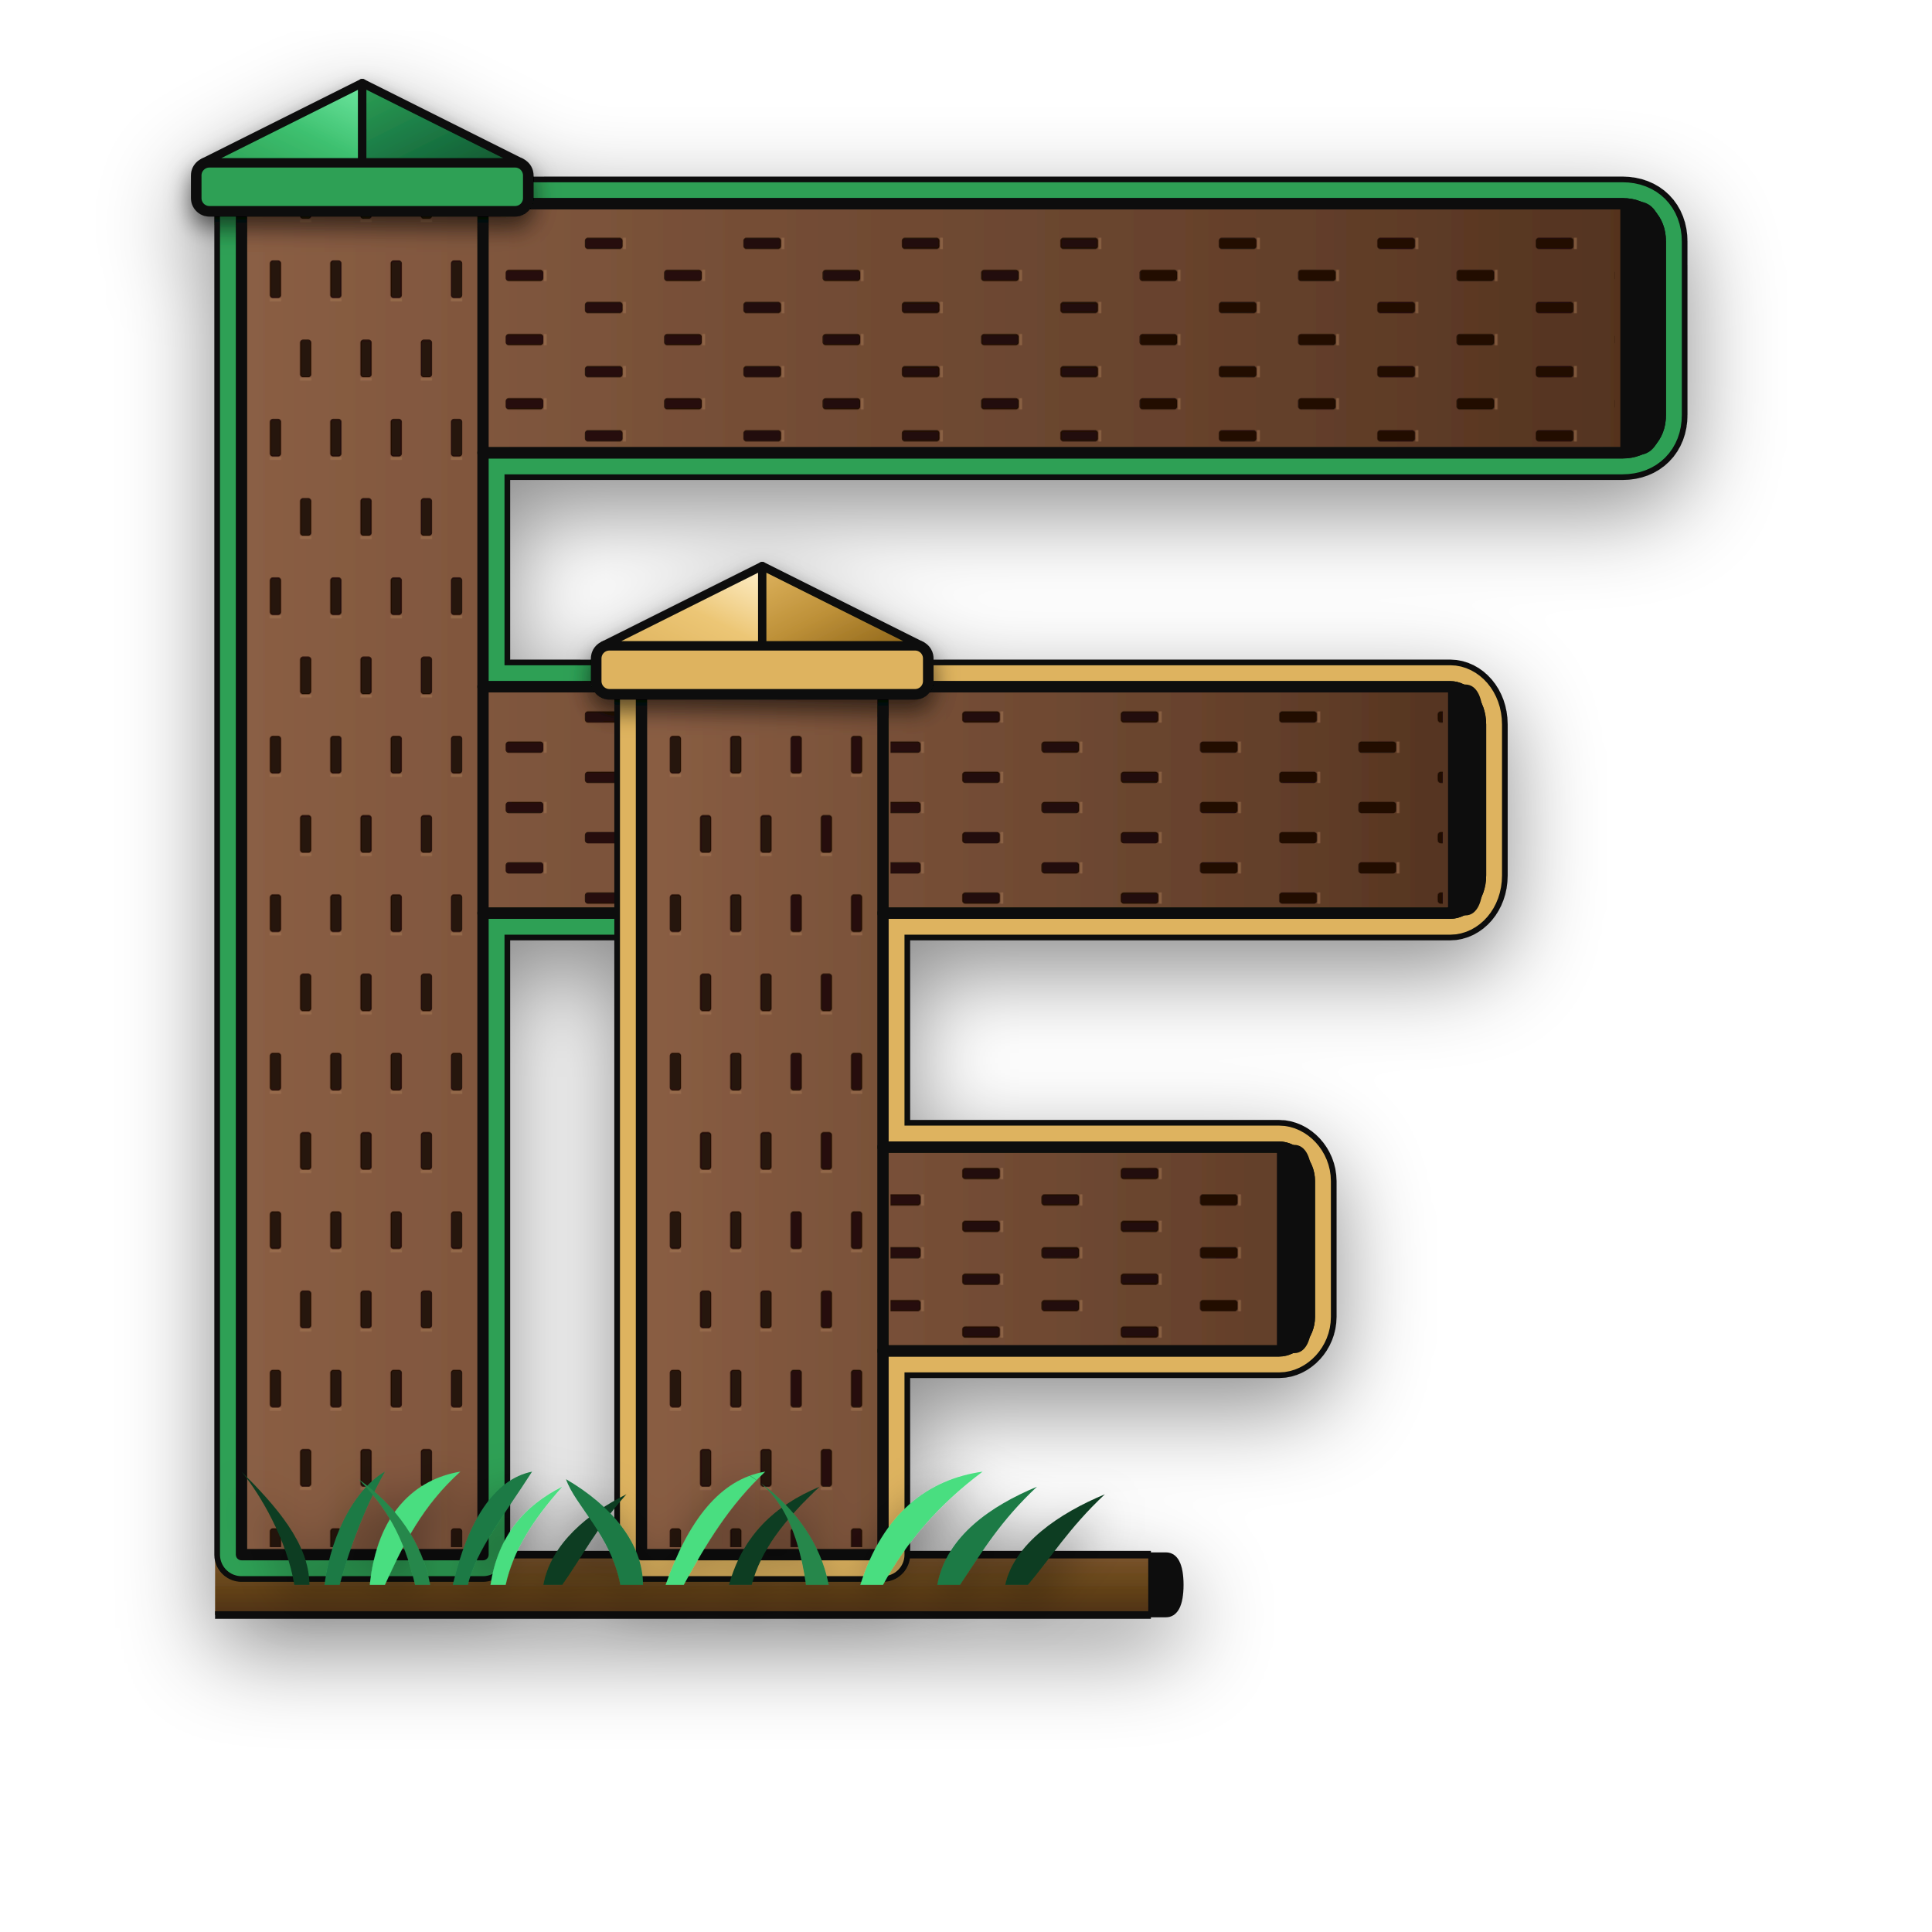
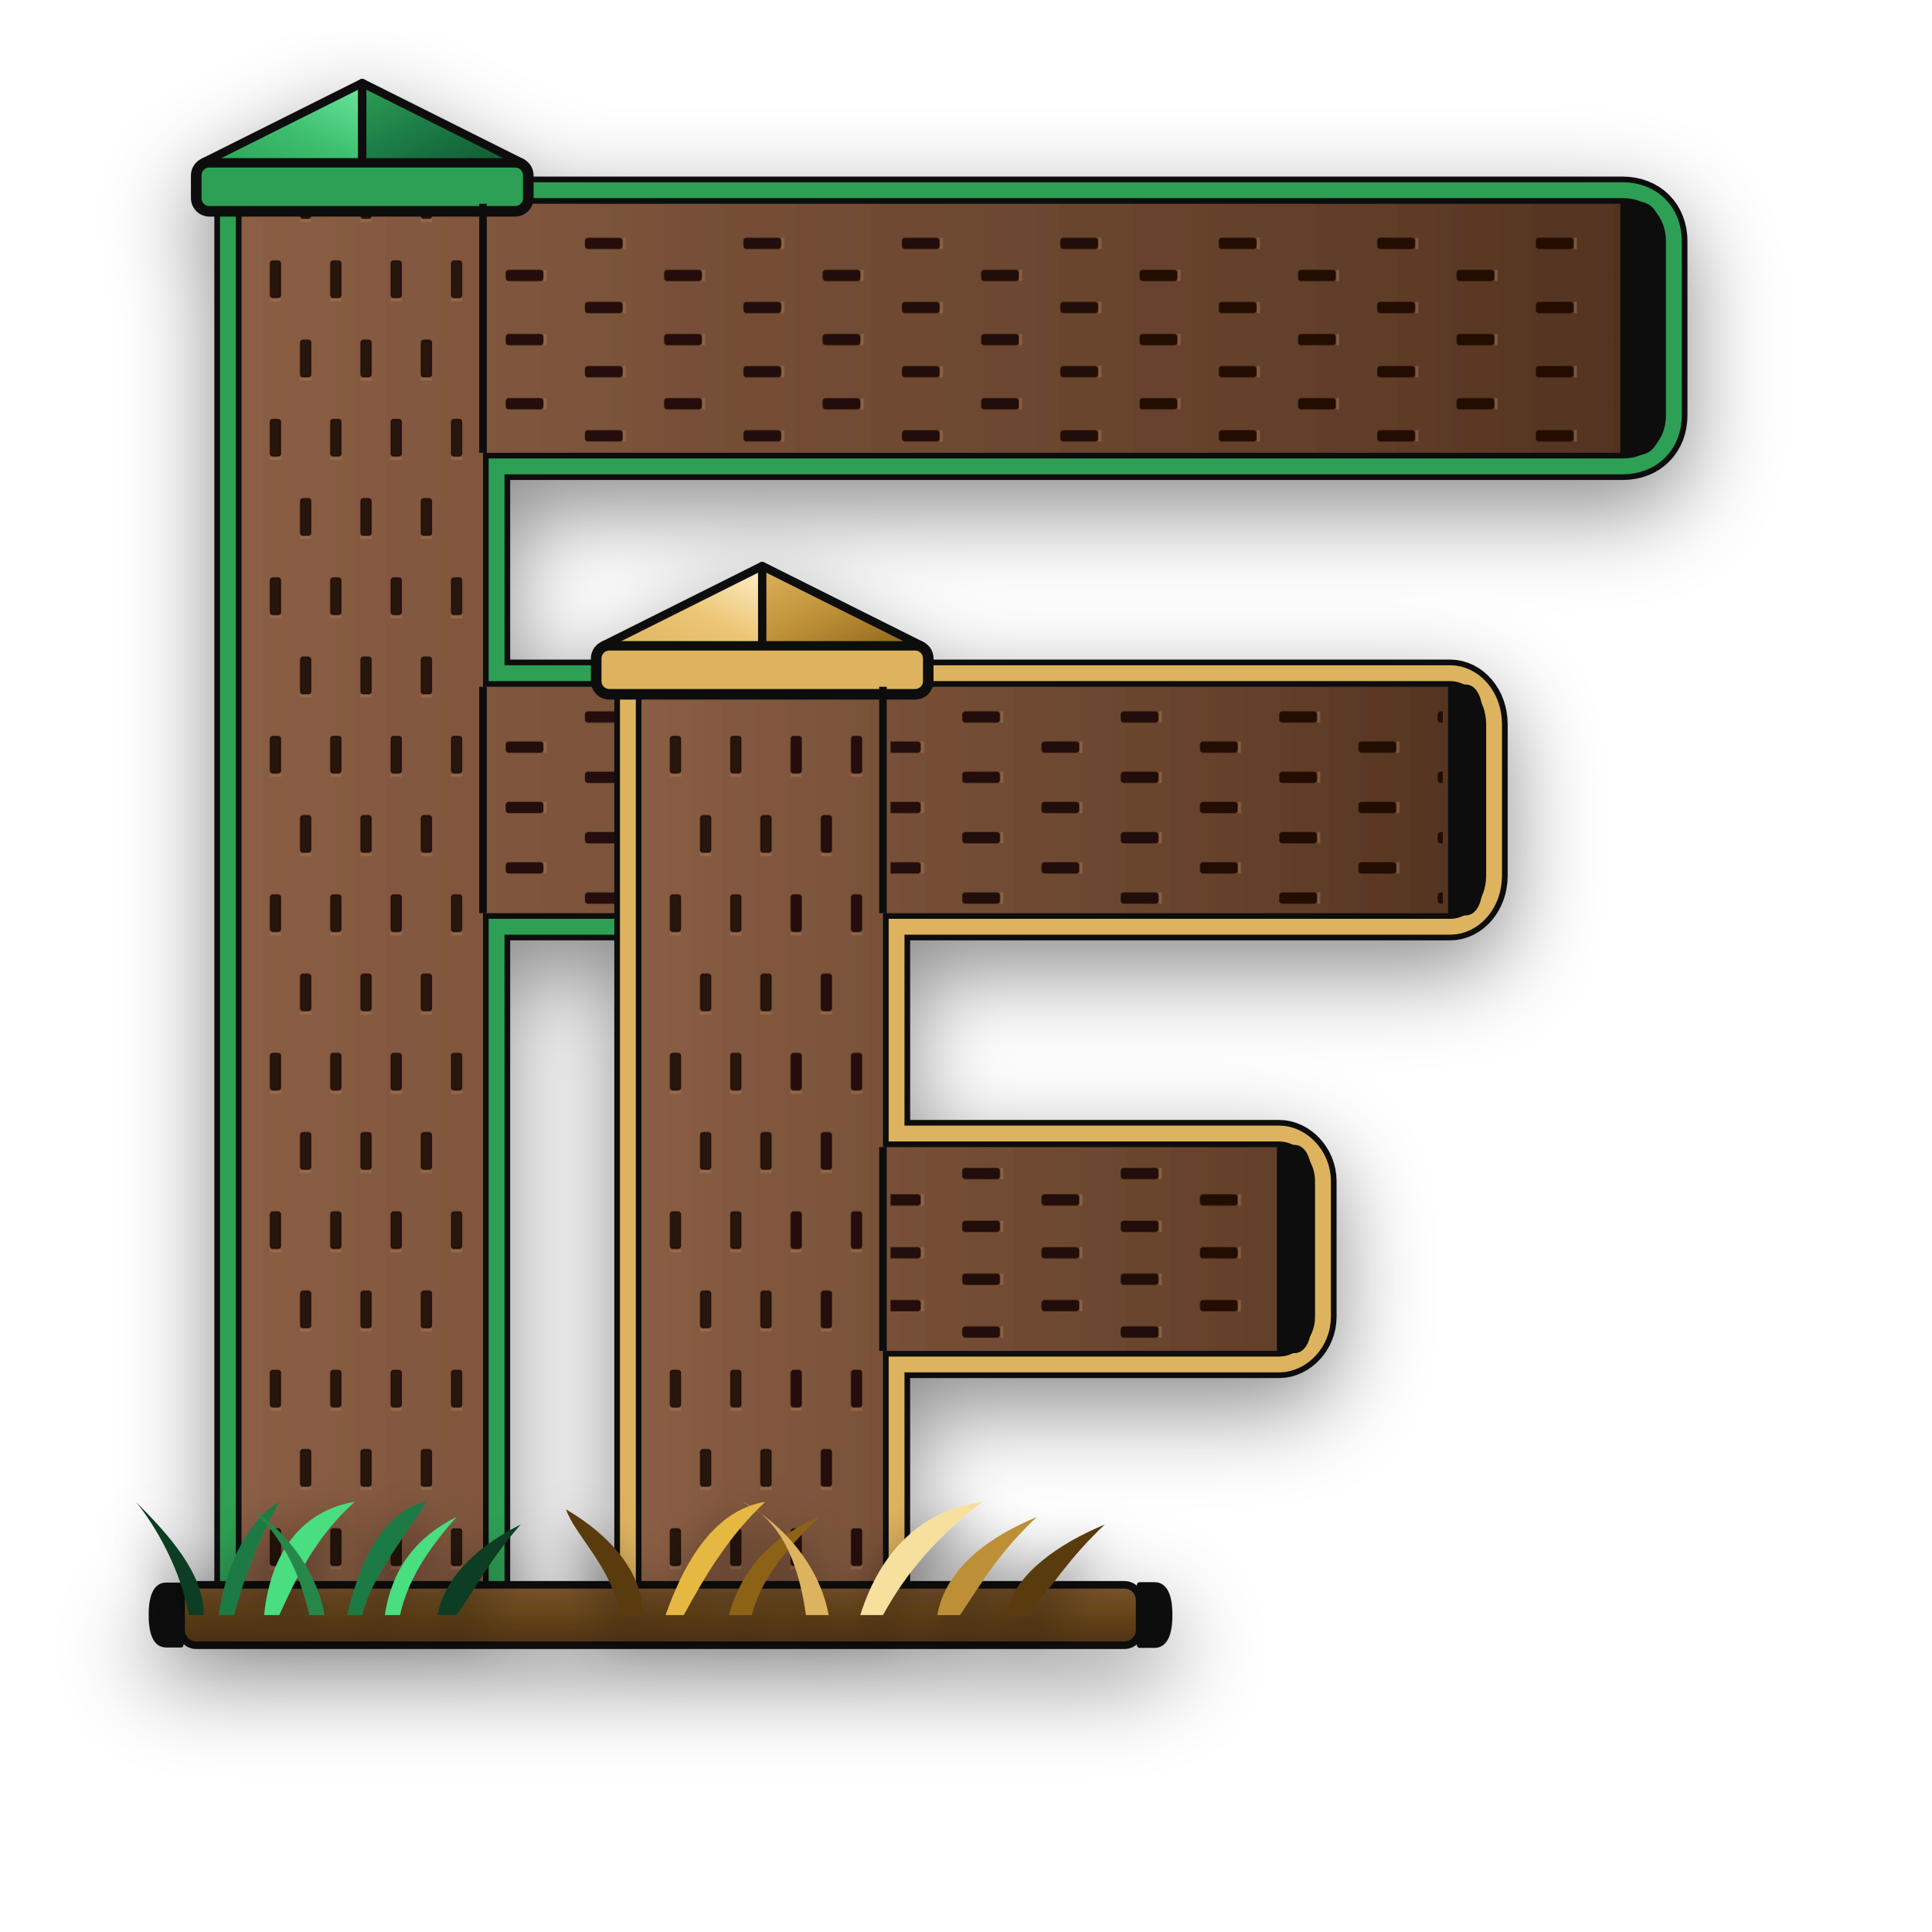
<svg xmlns="http://www.w3.org/2000/svg" viewBox="0 0 512 512" width="100%" height="100%">
  <defs>
-     <linearGradient id="emeraldGrad1cy" x1="0%" y1="0%" x2="100%" y2="100%">
+     <linearGradient id="brightEmeraldGrad1cl" x1="0%" y1="0%" x2="100%" y2="100%">
      <stop offset="0%" stop-color="#4ADE80" />
      <stop offset="45%" stop-color="#2EA055" />
      <stop offset="100%" stop-color="#1B7A45" />
    </linearGradient>
-     <linearGradient id="emeraldCapLeft1cy" x1="0%" y1="100%" x2="100%" y2="0%">
+     <linearGradient id="brightEmeraldCapLeft1cl" x1="0%" y1="100%" x2="100%" y2="0%">
      <stop offset="0%" stop-color="#2EA055" />
      <stop offset="50%" stop-color="#3DC06F" />
      <stop offset="100%" stop-color="#6EE7A0" />
    </linearGradient>
-     <linearGradient id="emeraldCapRight1cy" x1="0%" y1="0%" x2="100%" y2="100%">
+     <linearGradient id="brightEmeraldCapRight1cl" x1="0%" y1="0%" x2="100%" y2="100%">
      <stop offset="0%" stop-color="#2EA055" />
      <stop offset="50%" stop-color="#1B7A45" />
      <stop offset="100%" stop-color="#12562F" />
    </linearGradient>
-     <linearGradient id="goldTanGrad1cy" x1="0%" y1="0%" x2="100%" y2="100%">
+     <linearGradient id="goldenTanGrad1cl" x1="0%" y1="0%" x2="100%" y2="100%">
      <stop offset="0%" stop-color="#F7DF9E" />
      <stop offset="45%" stop-color="#DEB35E" />
      <stop offset="100%" stop-color="#A87A24" />
    </linearGradient>
-     <linearGradient id="goldTanCapLeft1cy" x1="0%" y1="100%" x2="100%" y2="0%">
+     <linearGradient id="goldenTanCapLeft1cl" x1="0%" y1="100%" x2="100%" y2="0%">
      <stop offset="0%" stop-color="#DEB35E" />
      <stop offset="50%" stop-color="#ECC675" />
      <stop offset="100%" stop-color="#FFF0CC" />
    </linearGradient>
-     <linearGradient id="goldTanCapRight1cy" x1="0%" y1="0%" x2="100%" y2="100%">
+     <linearGradient id="goldenTanCapRight1cl" x1="0%" y1="0%" x2="100%" y2="100%">
      <stop offset="0%" stop-color="#DEB35E" />
      <stop offset="50%" stop-color="#BD9038" />
      <stop offset="100%" stop-color="#8C6318" />
    </linearGradient>
-     <linearGradient id="woodGrad1cy" x1="0%" y1="0%" x2="100%" y2="0%">
+     <linearGradient id="ptWarmWoodGrad1cl" x1="0%" y1="0%" x2="100%" y2="0%">
      <stop offset="0%" stop-color="#8A5E44" />
      <stop offset="35%" stop-color="#754E36" />
      <stop offset="75%" stop-color="#633F2A" />
      <stop offset="100%" stop-color="#52321E" />
    </linearGradient>
-     <linearGradient id="soilGrad1cy" x1="0%" y1="0%" x2="0%" y2="100%">
+     <linearGradient id="soilGrad1cl" x1="0%" y1="0%" x2="0%" y2="100%">
      <stop offset="0%" stop-color="#7A542E" />
      <stop offset="40%" stop-color="#6A481B" />
      <stop offset="100%" stop-color="#4E3114" />
    </linearGradient>
-     <pattern id="grid-post1-1cy" x="64" y="0" width="64" height="42" patternUnits="userSpaceOnUse">
+     <pattern id="pt-grid-post1-1cl" x="64" y="0" width="64" height="42" patternUnits="userSpaceOnUse">
      <rect x="15.5" y="6" width="3" height="10" rx="0.8" fill="#1C0A02" opacity="0.9" />
      <line x1="15.5" y1="16.5" x2="18.5" y2="16.5" stroke="#A37854" stroke-width="0.75" opacity="0.5" />
      <rect x="31.5" y="6" width="3" height="10" rx="0.8" fill="#1C0A02" opacity="0.9" />
      <line x1="31.5" y1="16.5" x2="34.5" y2="16.5" stroke="#A37854" stroke-width="0.75" opacity="0.5" />
      <rect x="47.5" y="6" width="3" height="10" rx="0.8" fill="#1C0A02" opacity="0.9" />
      <line x1="47.5" y1="16.5" x2="50.5" y2="16.5" stroke="#A37854" stroke-width="0.75" opacity="0.5" />
      <rect x="7.5" y="27" width="3" height="10" rx="0.8" fill="#1C0A02" opacity="0.9" />
      <line x1="7.5" y1="37.5" x2="10.5" y2="37.5" stroke="#A37854" stroke-width="0.75" opacity="0.5" />
      <rect x="23.5" y="27" width="3" height="10" rx="0.8" fill="#1C0A02" opacity="0.9" />
      <line x1="23.5" y1="37.5" x2="26.5" y2="37.5" stroke="#A37854" stroke-width="0.75" opacity="0.5" />
      <rect x="39.5" y="27" width="3" height="10" rx="0.8" fill="#1C0A02" opacity="0.9" />
      <line x1="39.5" y1="37.5" x2="42.5" y2="37.5" stroke="#A37854" stroke-width="0.75" opacity="0.5" />
      <rect x="55.5" y="27" width="3" height="10" rx="0.8" fill="#1C0A02" opacity="0.9" />
      <line x1="55.5" y1="37.5" x2="58.5" y2="37.5" stroke="#A37854" stroke-width="0.75" opacity="0.5" />
    </pattern>
-     <pattern id="grid-post2-1cy" x="170" y="0" width="64" height="42" patternUnits="userSpaceOnUse">
+     <pattern id="pt-grid-post2-1cl" x="170" y="0" width="64" height="42" patternUnits="userSpaceOnUse">
      <rect x="15.5" y="6" width="3" height="10" rx="0.8" fill="#1C0A02" opacity="0.9" />
      <line x1="15.5" y1="16.5" x2="18.5" y2="16.5" stroke="#A37854" stroke-width="0.75" opacity="0.5" />
      <rect x="31.5" y="6" width="3" height="10" rx="0.8" fill="#1C0A02" opacity="0.9" />
      <line x1="31.5" y1="16.5" x2="34.5" y2="16.5" stroke="#A37854" stroke-width="0.75" opacity="0.5" />
      <rect x="47.5" y="6" width="3" height="10" rx="0.8" fill="#1C0A02" opacity="0.9" />
      <line x1="47.5" y1="16.5" x2="50.5" y2="16.5" stroke="#A37854" stroke-width="0.75" opacity="0.5" />
      <rect x="7.5" y="27" width="3" height="10" rx="0.8" fill="#1C0A02" opacity="0.9" />
      <line x1="7.5" y1="37.5" x2="10.5" y2="37.5" stroke="#A37854" stroke-width="0.75" opacity="0.5" />
      <rect x="23.5" y="27" width="3" height="10" rx="0.8" fill="#1C0A02" opacity="0.9" />
      <line x1="23.5" y1="37.5" x2="26.5" y2="37.5" stroke="#A37854" stroke-width="0.75" opacity="0.5" />
      <rect x="39.5" y="27" width="3" height="10" rx="0.8" fill="#1C0A02" opacity="0.9" />
      <line x1="39.5" y1="37.5" x2="42.5" y2="37.5" stroke="#A37854" stroke-width="0.75" opacity="0.5" />
      <rect x="55.5" y="27" width="3" height="10" rx="0.8" fill="#1C0A02" opacity="0.9" />
      <line x1="55.5" y1="37.5" x2="58.5" y2="37.5" stroke="#A37854" stroke-width="0.75" opacity="0.5" />
    </pattern>
-     <pattern id="grid-rail1-1cy" x="2" y="56" width="42" height="68" patternUnits="userSpaceOnUse">
+     <pattern id="pt-grid-rail1-1cl" x="2" y="56" width="42" height="68" patternUnits="userSpaceOnUse">
      <rect x="6" y="15.5" width="10" height="3" rx="0.8" fill="#1C0A02" opacity="0.9" />
      <line x1="16.5" y1="15.5" x2="16.5" y2="18.5" stroke="#A37854" stroke-width="0.75" opacity="0.5" />
      <rect x="6" y="32.5" width="10" height="3" rx="0.8" fill="#1C0A02" opacity="0.9" />
      <line x1="16.5" y1="32.5" x2="16.5" y2="35.5" stroke="#A37854" stroke-width="0.75" opacity="0.5" />
      <rect x="6" y="49.5" width="10" height="3" rx="0.8" fill="#1C0A02" opacity="0.9" />
      <line x1="16.5" y1="49.5" x2="16.5" y2="52.5" stroke="#A37854" stroke-width="0.75" opacity="0.5" />
      <rect x="27" y="7" width="10" height="3" rx="0.8" fill="#1C0A02" opacity="0.9" />
      <line x1="37.5" y1="7" x2="37.5" y2="10" stroke="#A37854" stroke-width="0.75" opacity="0.5" />
      <rect x="27" y="24" width="10" height="3" rx="0.8" fill="#1C0A02" opacity="0.9" />
      <line x1="37.5" y1="24" x2="37.5" y2="27" stroke="#A37854" stroke-width="0.75" opacity="0.5" />
      <rect x="27" y="41" width="10" height="3" rx="0.8" fill="#1C0A02" opacity="0.9" />
      <line x1="37.5" y1="41" x2="37.5" y2="44" stroke="#A37854" stroke-width="0.75" opacity="0.5" />
      <rect x="27" y="58" width="10" height="3" rx="0.8" fill="#1C0A02" opacity="0.9" />
      <line x1="37.5" y1="58" x2="37.5" y2="61" stroke="#A37854" stroke-width="0.75" opacity="0.5" />
    </pattern>
-     <pattern id="grid-rail2-left-1cy" x="2" y="182" width="42" height="64" patternUnits="userSpaceOnUse">
+     <pattern id="pt-grid-rail2-left-1cl" x="2" y="182" width="42" height="64" patternUnits="userSpaceOnUse">
      <rect x="6" y="14.5" width="10" height="3" rx="0.8" fill="#1C0A02" opacity="0.9" />
      <line x1="16.5" y1="14.5" x2="16.5" y2="17.5" stroke="#A37854" stroke-width="0.75" opacity="0.5" />
      <rect x="6" y="30.5" width="10" height="3" rx="0.8" fill="#1C0A02" opacity="0.9" />
      <line x1="16.5" y1="30.5" x2="16.5" y2="33.5" stroke="#A37854" stroke-width="0.75" opacity="0.5" />
      <rect x="6" y="46.5" width="10" height="3" rx="0.8" fill="#1C0A02" opacity="0.9" />
      <line x1="16.5" y1="46.5" x2="16.5" y2="49.5" stroke="#A37854" stroke-width="0.75" opacity="0.5" />
      <rect x="27" y="6.5" width="10" height="3" rx="0.8" fill="#1C0A02" opacity="0.9" />
      <line x1="37.5" y1="6.5" x2="37.5" y2="9.5" stroke="#A37854" stroke-width="0.75" opacity="0.5" />
      <rect x="27" y="22.5" width="10" height="3" rx="0.8" fill="#1C0A02" opacity="0.9" />
      <line x1="37.5" y1="22.5" x2="37.5" y2="25.5" stroke="#A37854" stroke-width="0.75" opacity="0.5" />
      <rect x="27" y="38.5" width="10" height="3" rx="0.8" fill="#1C0A02" opacity="0.9" />
      <line x1="37.5" y1="38.5" x2="37.5" y2="41.5" stroke="#A37854" stroke-width="0.75" opacity="0.5" />
      <rect x="27" y="54.5" width="10" height="3" rx="0.8" fill="#1C0A02" opacity="0.9" />
      <line x1="37.5" y1="54.5" x2="37.5" y2="57.5" stroke="#A37854" stroke-width="0.75" opacity="0.5" />
    </pattern>
-     <pattern id="grid-rail2-right-1cy" x="18" y="182" width="42" height="64" patternUnits="userSpaceOnUse">
+     <pattern id="pt-grid-rail2-right-1cl" x="18" y="182" width="42" height="64" patternUnits="userSpaceOnUse">
      <rect x="6" y="14.5" width="10" height="3" rx="0.8" fill="#1C0A02" opacity="0.9" />
      <line x1="16.5" y1="14.5" x2="16.5" y2="17.5" stroke="#A37854" stroke-width="0.75" opacity="0.5" />
      <rect x="6" y="30.5" width="10" height="3" rx="0.8" fill="#1C0A02" opacity="0.9" />
      <line x1="16.5" y1="30.5" x2="16.5" y2="33.5" stroke="#A37854" stroke-width="0.75" opacity="0.5" />
      <rect x="6" y="46.5" width="10" height="3" rx="0.8" fill="#1C0A02" opacity="0.9" />
      <line x1="16.5" y1="46.5" x2="16.5" y2="49.5" stroke="#A37854" stroke-width="0.75" opacity="0.5" />
      <rect x="27" y="6.5" width="10" height="3" rx="0.8" fill="#1C0A02" opacity="0.9" />
      <line x1="37.5" y1="6.5" x2="37.5" y2="9.5" stroke="#A37854" stroke-width="0.75" opacity="0.5" />
      <rect x="27" y="22.5" width="10" height="3" rx="0.8" fill="#1C0A02" opacity="0.9" />
      <line x1="37.5" y1="22.5" x2="37.5" y2="25.5" stroke="#A37854" stroke-width="0.75" opacity="0.5" />
      <rect x="27" y="38.5" width="10" height="3" rx="0.8" fill="#1C0A02" opacity="0.9" />
      <line x1="37.5" y1="38.5" x2="37.5" y2="41.5" stroke="#A37854" stroke-width="0.75" opacity="0.5" />
      <rect x="27" y="54.5" width="10" height="3" rx="0.8" fill="#1C0A02" opacity="0.9" />
      <line x1="37.5" y1="54.5" x2="37.5" y2="57.5" stroke="#A37854" stroke-width="0.75" opacity="0.5" />
    </pattern>
-     <pattern id="grid-rail3-right-1cy" x="18" y="304" width="42" height="56" patternUnits="userSpaceOnUse">
+     <pattern id="pt-grid-rail3-right-1cl" x="18" y="304" width="42" height="56" patternUnits="userSpaceOnUse">
      <rect x="6" y="12.5" width="10" height="3" rx="0.8" fill="#1C0A02" opacity="0.9" />
      <line x1="16.5" y1="12.5" x2="16.5" y2="15.5" stroke="#A37854" stroke-width="0.75" opacity="0.5" />
      <rect x="6" y="26.5" width="10" height="3" rx="0.8" fill="#1C0A02" opacity="0.9" />
      <line x1="16.5" y1="26.5" x2="16.5" y2="29.5" stroke="#A37854" stroke-width="0.75" opacity="0.5" />
      <rect x="6" y="40.5" width="10" height="3" rx="0.8" fill="#1C0A02" opacity="0.9" />
      <line x1="16.5" y1="40.5" x2="16.5" y2="43.5" stroke="#A37854" stroke-width="0.75" opacity="0.5" />
      <rect x="27" y="5.5" width="10" height="3" rx="0.8" fill="#1C0A02" opacity="0.9" />
      <line x1="37.5" y1="5.5" x2="37.5" y2="8.5" stroke="#A37854" stroke-width="0.75" opacity="0.5" />
      <rect x="27" y="19.5" width="10" height="3" rx="0.8" fill="#1C0A02" opacity="0.9" />
      <line x1="37.5" y1="19.5" x2="37.5" y2="22.5" stroke="#A37854" stroke-width="0.75" opacity="0.5" />
      <rect x="27" y="33.5" width="10" height="3" rx="0.8" fill="#1C0A02" opacity="0.9" />
      <line x1="37.5" y1="33.5" x2="37.5" y2="36.5" stroke="#A37854" stroke-width="0.75" opacity="0.5" />
      <rect x="27" y="47.5" width="10" height="3" rx="0.8" fill="#1C0A02" opacity="0.9" />
      <line x1="37.5" y1="47.5" x2="37.5" y2="50.5" stroke="#A37854" stroke-width="0.75" opacity="0.5" />
    </pattern>
-     <filter id="shadow1cy" x="-15%" y="-15%" width="135%" height="135%">
+     <filter id="shadow1cl" x="-15%" y="-15%" width="135%" height="135%">
      <feDropShadow dx="0" dy="8" stdDeviation="12" flood-color="#000000" flood-opacity="0.45" />
    </filter>
-     <filter id="capShadow1cy" x="-20%" y="-20%" width="140%" height="140%">
-       <feDropShadow dx="0" dy="3" stdDeviation="3" flood-color="#000000" flood-opacity="0.6" />
-     </filter>
  </defs>
-   <g filter="url(#shadow1cy)">
-     <g id="Soil-Foundation-Plinth-1cy">
-       <path d="M 57 412 L 305 412 C 309 412 313.05 414.5 313.05 420 C 313.05 425.5 309 428 305 428 L 57 428 Z" fill="url(#soilGrad1cy)" />
-       <line x1="57" y1="412" x2="305" y2="412" stroke="#0B0E0C" stroke-width="2.0" />
-       <line x1="57" y1="428" x2="305" y2="428" stroke="#0B0E0C" stroke-width="2.0" />
-       <path d="M 305 412 L 309 412 C 311.5 412 313.05 414.5 313.05 420 C 313.05 425.5 311.5 428 309 428 L 305 428 Z" fill="#0B0E0C" stroke="#0B0E0C" stroke-width="1.2" stroke-linejoin="round" />
-       <line x1="305" y1="412" x2="305" y2="428" stroke="#0B0E0C" stroke-width="1.4" />
-     </g>
-     <g id="Big-F-Structure-1cy">
-       <path d="M 64 54 L 430 54 C 436 54 440 58 440 64 L 440 110 C 440 116 436 120 430 120 L 128 120 L 128 182 L 170 182 L 170 242 L 128 242 L 128 412 L 64 412 Z" fill="none" stroke="#0B0E0C" stroke-width="14.4" stroke-linejoin="round" />
-       <path d="M 64 54 L 430 54 C 436 54 440 58 440 64 L 440 110 C 440 116 436 120 430 120 L 128 120 L 128 182 L 170 182 L 170 242 L 128 242 L 128 412 L 64 412 Z" fill="none" stroke="#2EA055" stroke-width="11.4" stroke-linejoin="round" />
-       <path d="M 64 54 L 430 54 C 436 54 440 58 440 64 L 440 110 C 440 116 436 120 430 120 L 128 120 L 128 182 L 170 182 L 170 242 L 128 242 L 128 412 L 64 412 Z" fill="url(#woodGrad1cy)" stroke="#0B0E0C" stroke-width="3.0" stroke-linejoin="round" />
-       <rect x="66" y="56" width="60" height="354" fill="url(#grid-post1-1cy)" />
-       <rect x="130" y="56" width="298" height="62" fill="url(#grid-rail1-1cy)" />
-       <rect x="130" y="184" width="38" height="56" fill="url(#grid-rail2-left-1cy)" />
+   <g filter="url(#shadow1cl)">
+     <g id="Big-F-Bright-Emerald">
+       <path d="M 64 54 L 128 54 L 430 54 C 436 54 440 58 440 64 L 440 110 C 440 116 436 120 430 120 L 128 120 L 128 182 L 170 182 L 170 242 L 128 242 L 128 420 L 64 420 Z" fill="none" stroke="#0B0E0C" stroke-width="14.4" stroke-linejoin="round" />
+       <path d="M 64 54 L 128 54 L 430 54 C 436 54 440 58 440 64 L 440 110 C 440 116 436 120 430 120 L 128 120 L 128 182 L 170 182 L 170 242 L 128 242 L 128 420 L 64 420 Z" fill="none" stroke="#2EA055" stroke-width="11.4" stroke-linejoin="round" />
+       <path d="M 64 54 L 128 54 L 430 54 C 436 54 440 58 440 64 L 440 110 C 440 116 436 120 430 120 L 128 120 L 128 182 L 170 182 L 170 242 L 128 242 L 128 420 L 64 420 Z" fill="none" stroke="#0B0E0C" stroke-width="3.0" stroke-linejoin="round" />
+       <path d="M 64 54 L 128 54 L 430 54 C 440 54 440 58 440 64 L 440 110 C 440 116 436 120 430 120 L 128 120 L 128 182 L 170 182 L 170 242 L 128 242 L 128 420 L 64 420 Z" fill="url(#ptWarmWoodGrad1cl)" stroke="none" />
+       <rect x="66" y="56" width="60" height="362" fill="url(#pt-grid-post1-1cl)" />
+       <rect x="130" y="56" width="298" height="62" fill="url(#pt-grid-rail1-1cl)" />
+       <rect x="130" y="184" width="38" height="56" fill="url(#pt-grid-rail2-left-1cl)" />
      <path d="M 430 54 L 434 54 C 438 54 440 58 440 64 L 440 110 C 440 116 438 120 434 120 L 430 120 Z" fill="#0B0E0C" stroke="#0B0E0C" stroke-width="1.2" />
-       <path d="M 128 54 L 430 54 C 436 54 440 58 440 64 L 440 110 C 440 116 436 120 430 120 L 128 120 Z" fill="none" stroke="#0B0E0C" stroke-width="3.0" stroke-linejoin="round" />
-       <path d="M 128 182 L 170 182 L 170 242 L 128 242 Z" fill="none" stroke="#0B0E0C" stroke-width="3.0" stroke-linejoin="round" />
-     </g>
-     <g id="Small-F-Structure-1cy">
-       <path d="M 170 182 L 384.35 182 C 388.35 182 392.35 186 392.35 192 L 392.35 232 C 392.35 238 388.35 242 384.35 242 L 234 242 L 234 304 L 339 304 C 343 304 347 308 347 313 L 347 349 C 347 354 343 358 339 358 L 234 358 L 234 412 L 170 412 Z" fill="none" stroke="#0B0E0C" stroke-width="14.4" stroke-linejoin="round" />
-       <path d="M 170 182 L 384.35 182 C 388.35 182 392.35 186 392.35 192 L 392.35 232 C 392.35 238 388.35 242 384.35 242 L 234 242 L 234 304 L 339 304 C 343 304 347 308 347 313 L 347 349 C 347 354 343 358 339 358 L 234 358 L 234 412 L 170 412 Z" fill="none" stroke="#DEB35E" stroke-width="11.4" stroke-linejoin="round" />
-       <path d="M 170 182 L 384.35 182 C 388.35 182 392.35 186 392.35 192 L 392.35 232 C 392.35 238 388.35 242 384.35 242 L 234 242 L 234 304 L 339 304 C 343 304 347 308 347 313 L 347 349 C 347 354 343 358 339 358 L 234 358 L 234 412 L 170 412 Z" fill="url(#woodGrad1cy)" stroke="#0B0E0C" stroke-width="3.0" stroke-linejoin="round" />
-       <rect x="172" y="184" width="60" height="226" fill="url(#grid-post2-1cy)" />
-       <rect x="236" y="184" width="146.35" height="56" fill="url(#grid-rail2-right-1cy)" />
-       <rect x="236" y="306" width="101" height="50" fill="url(#grid-rail3-right-1cy)" />
+       <rect x="52" y="43" width="88" height="13" rx="3.5" fill="#2EA055" stroke="#0B0E0C" stroke-width="2.8" />
+       <path d="M 54 43 L 96 22 L 96 43 Z" fill="url(#brightEmeraldCapLeft1cl)" stroke="#0B0E0C" stroke-width="2.2" stroke-linejoin="round" />
+       <path d="M 96 22 L 138 43 L 96 43 Z" fill="url(#brightEmeraldCapRight1cl)" stroke="#0B0E0C" stroke-width="2.2" stroke-linejoin="round" />
+       <line x1="128" y1="54" x2="128" y2="120" stroke="#0B0E0C" stroke-width="2" />
+       <line x1="128" y1="182" x2="128" y2="242" stroke="#0B0E0C" stroke-width="2" />
+       <line x1="170" y1="182" x2="170" y2="242" stroke="#0B0E0C" stroke-width="2" />
+     </g>
+     <g id="Small-F-Golden-Tan">
+       <path d="M 170 182 L 234 182 L 384.35 182 C 388.35 182 392.35 186 392.35 192 L 392.35 232 C 392.35 238 388.35 242 384.35 242 L 234 242 L 234 304 L 339 304 C 343 304 347 308 347 313 L 347 349 C 347 354 343 358 339 358 L 234 358 L 234 420 L 170 420 Z" fill="none" stroke="#0B0E0C" stroke-width="14.4" stroke-linejoin="round" />
+       <path d="M 170 182 L 234 182 L 384.35 182 C 388.35 182 392.35 186 392.35 192 L 392.35 232 C 392.35 238 388.35 242 384.35 242 L 234 242 L 234 304 L 339 304 C 343 304 347 308 347 313 L 347 349 C 347 354 343 358 339 358 L 234 358 L 234 420 L 170 420 Z" fill="none" stroke="#DEB35E" stroke-width="11.4" stroke-linejoin="round" />
+       <path d="M 170 182 L 234 182 L 384.35 182 C 388.35 182 392.35 186 392.35 192 L 392.35 232 C 392.35 238 388.35 242 384.35 242 L 234 242 L 234 304 L 339 304 C 343 304 347 308 347 313 L 347 349 C 347 354 343 358 339 358 L 234 358 L 234 420 L 170 420 Z" fill="none" stroke="#0B0E0C" stroke-width="3.0" stroke-linejoin="round" />
+       <path d="M 170 182 L 234 182 L 384.35 182 C 392.35 182 392.35 186 392.35 192 L 392.35 232 C 392.35 238 388.35 242 384.35 242 L 234 242 L 234 304 L 339 304 C 343 304 347 308 347 313 L 347 349 C 347 354 343 358 339 358 L 234 358 L 234 420 L 170 420 Z" fill="url(#ptWarmWoodGrad1cl)" stroke="none" />
+       <rect x="172" y="184" width="60" height="234" fill="url(#pt-grid-post2-1cl)" />
+       <rect x="236" y="184" width="146.35" height="56" fill="url(#pt-grid-rail2-right-1cl)" />
+       <rect x="236" y="306" width="101" height="50" fill="url(#pt-grid-rail3-right-1cl)" />
      <path d="M 384.35 182 L 388.35 182 C 390.85 182 392.35 185 392.35 190 L 392.35 234 C 392.35 239 390.85 242 388.35 242 L 384.35 242 Z" fill="#0B0E0C" stroke="#0B0E0C" stroke-width="1.2" />
      <path d="M 339 304 L 343 304 C 345.5 304 347 307 347 312 L 347 350 C 347 355 345.5 358 343 358 L 339 358 Z" fill="#0B0E0C" stroke="#0B0E0C" stroke-width="1.2" />
-       <path d="M 234 182 L 384.35 182 C 388.35 182 392.35 186 392.35 192 L 392.35 232 C 392.35 238 388.35 242 384.35 242 L 234 242 Z" fill="none" stroke="#0B0E0C" stroke-width="3.0" stroke-linejoin="round" />
-       <path d="M 234 304 L 339 304 C 343 304 347 308 347 313 L 347 349 C 347 354 343 358 339 358 L 234 358 Z" fill="none" stroke="#0B0E0C" stroke-width="3.0" stroke-linejoin="round" />
-     </g>
-     <g id="Post-Caps-Top-Layer" filter="url(#capShadow1cy)">
-       <g id="Post-1-Cap">
-         <rect x="52" y="43" width="88" height="13" rx="3.5" fill="#2EA055" stroke="#0B0E0C" stroke-width="2.8" />
-         <path d="M 54 43 L 96 22 L 96 43 Z" fill="url(#emeraldCapLeft1cy)" stroke="#0B0E0C" stroke-width="2.2" stroke-linejoin="round" />
-         <path d="M 96 22 L 138 43 L 96 43 Z" fill="url(#emeraldCapRight1cy)" stroke="#0B0E0C" stroke-width="2.2" stroke-linejoin="round" />
-       </g>
-       <g id="Post-2-Cap">
-         <rect x="158" y="171" width="88" height="13" rx="3.5" fill="#DEB35E" stroke="#0B0E0C" stroke-width="2.8" />
-         <path d="M 160 171 L 202 150 L 202 171 Z" fill="url(#goldTanCapLeft1cy)" stroke="#0B0E0C" stroke-width="2.2" stroke-linejoin="round" />
-         <path d="M 202 150 L 244 171 L 202 171 Z" fill="url(#goldTanCapRight1cy)" stroke="#0B0E0C" stroke-width="2.2" stroke-linejoin="round" />
-       </g>
+       <rect x="158" y="171" width="88" height="13" rx="3.5" fill="#DEB35E" stroke="#0B0E0C" stroke-width="2.8" />
+       <path d="M 160 171 L 202 150 L 202 171 Z" fill="url(#goldenTanCapLeft1cl)" stroke="#0B0E0C" stroke-width="2.2" stroke-linejoin="round" />
+       <path d="M 202 150 L 244 171 L 202 171 Z" fill="url(#goldenTanCapRight1cl)" stroke="#0B0E0C" stroke-width="2.2" stroke-linejoin="round" />
+       <line x1="234" y1="182" x2="234" y2="242" stroke="#0B0E0C" stroke-width="2" />
+       <line x1="234" y1="304" x2="234" y2="358" stroke="#0B0E0C" stroke-width="2" />
+     </g>
+     <g id="Framed-Dirt-Baseplate-Black-Tip-1cl">
+       <rect x="48" y="420" width="254" height="16" rx="4" fill="url(#soilGrad1cl)" stroke="#0B0E0C" stroke-width="2" />
+       <path d="M 48 420 L 44 420 C 41.5 420 40 422.5 40 428 C 40 433.5 41.5 436 44 436 L 48 436 Z" fill="#0B0E0C" stroke="#0B0E0C" stroke-width="1.2" stroke-linejoin="round" />
+       <path d="M 302 420 L 306 420 C 308.5 420 310 422.5 310 428 C 310 433.5 308.5 436 306 436 L 302 436 Z" fill="#0B0E0C" stroke="#0B0E0C" stroke-width="1.4" stroke-linejoin="round" />
+       <line x1="48" y1="420" x2="48" y2="436" stroke="#0B0E0C" stroke-width="1.2" />
+       <line x1="302" y1="420" x2="302" y2="436" stroke="#0B0E0C" stroke-width="1.4" />
    </g>
  </g>
-   <g id="Front-Grass-Layer-1cy" filter="drop-shadow(0 4px 6px rgba(0,0,0,0.5))">
-     <g transform="translate(64, 390)">
+   <g id="Front-Grass-Layer-1cl" filter="drop-shadow(0 4px 6px rgba(0,0,0,0.5))">
+     <g transform="translate(36, 398)">
      <path d="M 14 30 C 12 18 5 6 0 0 C 9 9 18 19 18 30 Z" fill="#0C3D20" />
      <path d="M 22 30 C 24 15 31 4 38 0 C 33 9 29 19 26 30 Z" fill="#1B7A45" />
      <path d="M 34 30 C 36 11 46 2 58 0 C 48 9 43 19 38 30 Z" fill="#4ADE80" />
      <path d="M 46 30 C 43 17 38 9 31 2 C 41 9 48 19 50 30 Z" fill="#28874B" />
      <path d="M 56 30 C 60 13 67 2 77 0 C 70 11 62 21 60 30 Z" fill="#1B7A45" />
      <path d="M 66 30 C 68 17 75 9 85 4 C 77 13 72 21 70 30 Z" fill="#4ADE80" />
      <path d="M 80 30 C 82 19 92 11 102 6 C 94 15 90 23 85 30 Z" fill="#0C3D20" />
    </g>
-     <g transform="translate(150, 390) scale(1.2, 1)">
-       <path d="M 12 30 C 10 17 2 9 0 2 C 10 9 17 19 17 30 Z" fill="#1B7A45" />
-       <path d="M 22 30 C 27 13 34 2 44 0 C 36 9 31 19 26 30 Z" fill="#4ADE80" />
-       <path d="M 36 30 C 39 17 46 9 56 4 C 48 13 43 21 41 30 Z" fill="#0C3D20" />
-       <path d="M 53 30 C 51 13 46 4 39 0 C 48 6 56 17 58 30 Z" fill="#28874B" />
-       <path d="M 65 30 C 70 11 80 2 92 0 C 82 9 75 19 70 30 Z" fill="#4ADE80" />
-       <path d="M 82 30 C 84 17 94 9 104 4 C 96 13 92 21 87 30 Z" fill="#1B7A45" />
-       <path d="M 97 30 C 99 19 109 11 119 6 C 111 15 107 23 102 30 Z" fill="#0C3D20" />
+     <g transform="translate(150, 398) scale(1.2, 1)">
+       <path d="M 12 30 C 10 17 2 9 0 2 C 10 9 17 19 17 30 Z" fill="#5A3A0E" />
+       <path d="M 22 30 C 27 13 34 2 44 0 C 36 9 31 19 26 30 Z" fill="#E5B842" />
+       <path d="M 36 30 C 39 17 46 9 56 4 C 48 13 43 21 41 30 Z" fill="#8C6318" />
+       <path d="M 53 30 C 51 13 46 4 39 0 C 48 6 56 17 58 30 Z" fill="#DEB35E" />
+       <path d="M 65 30 C 70 11 80 2 92 0 C 82 9 75 19 70 30 Z" fill="#F7DF9E" />
+       <path d="M 82 30 C 84 17 94 9 104 4 C 96 13 92 21 87 30 Z" fill="#BD9038" />
+       <path d="M 97 30 C 99 19 109 11 119 6 C 111 15 107 23 102 30 Z" fill="#5A3A0E" />
    </g>
  </g>
</svg>
